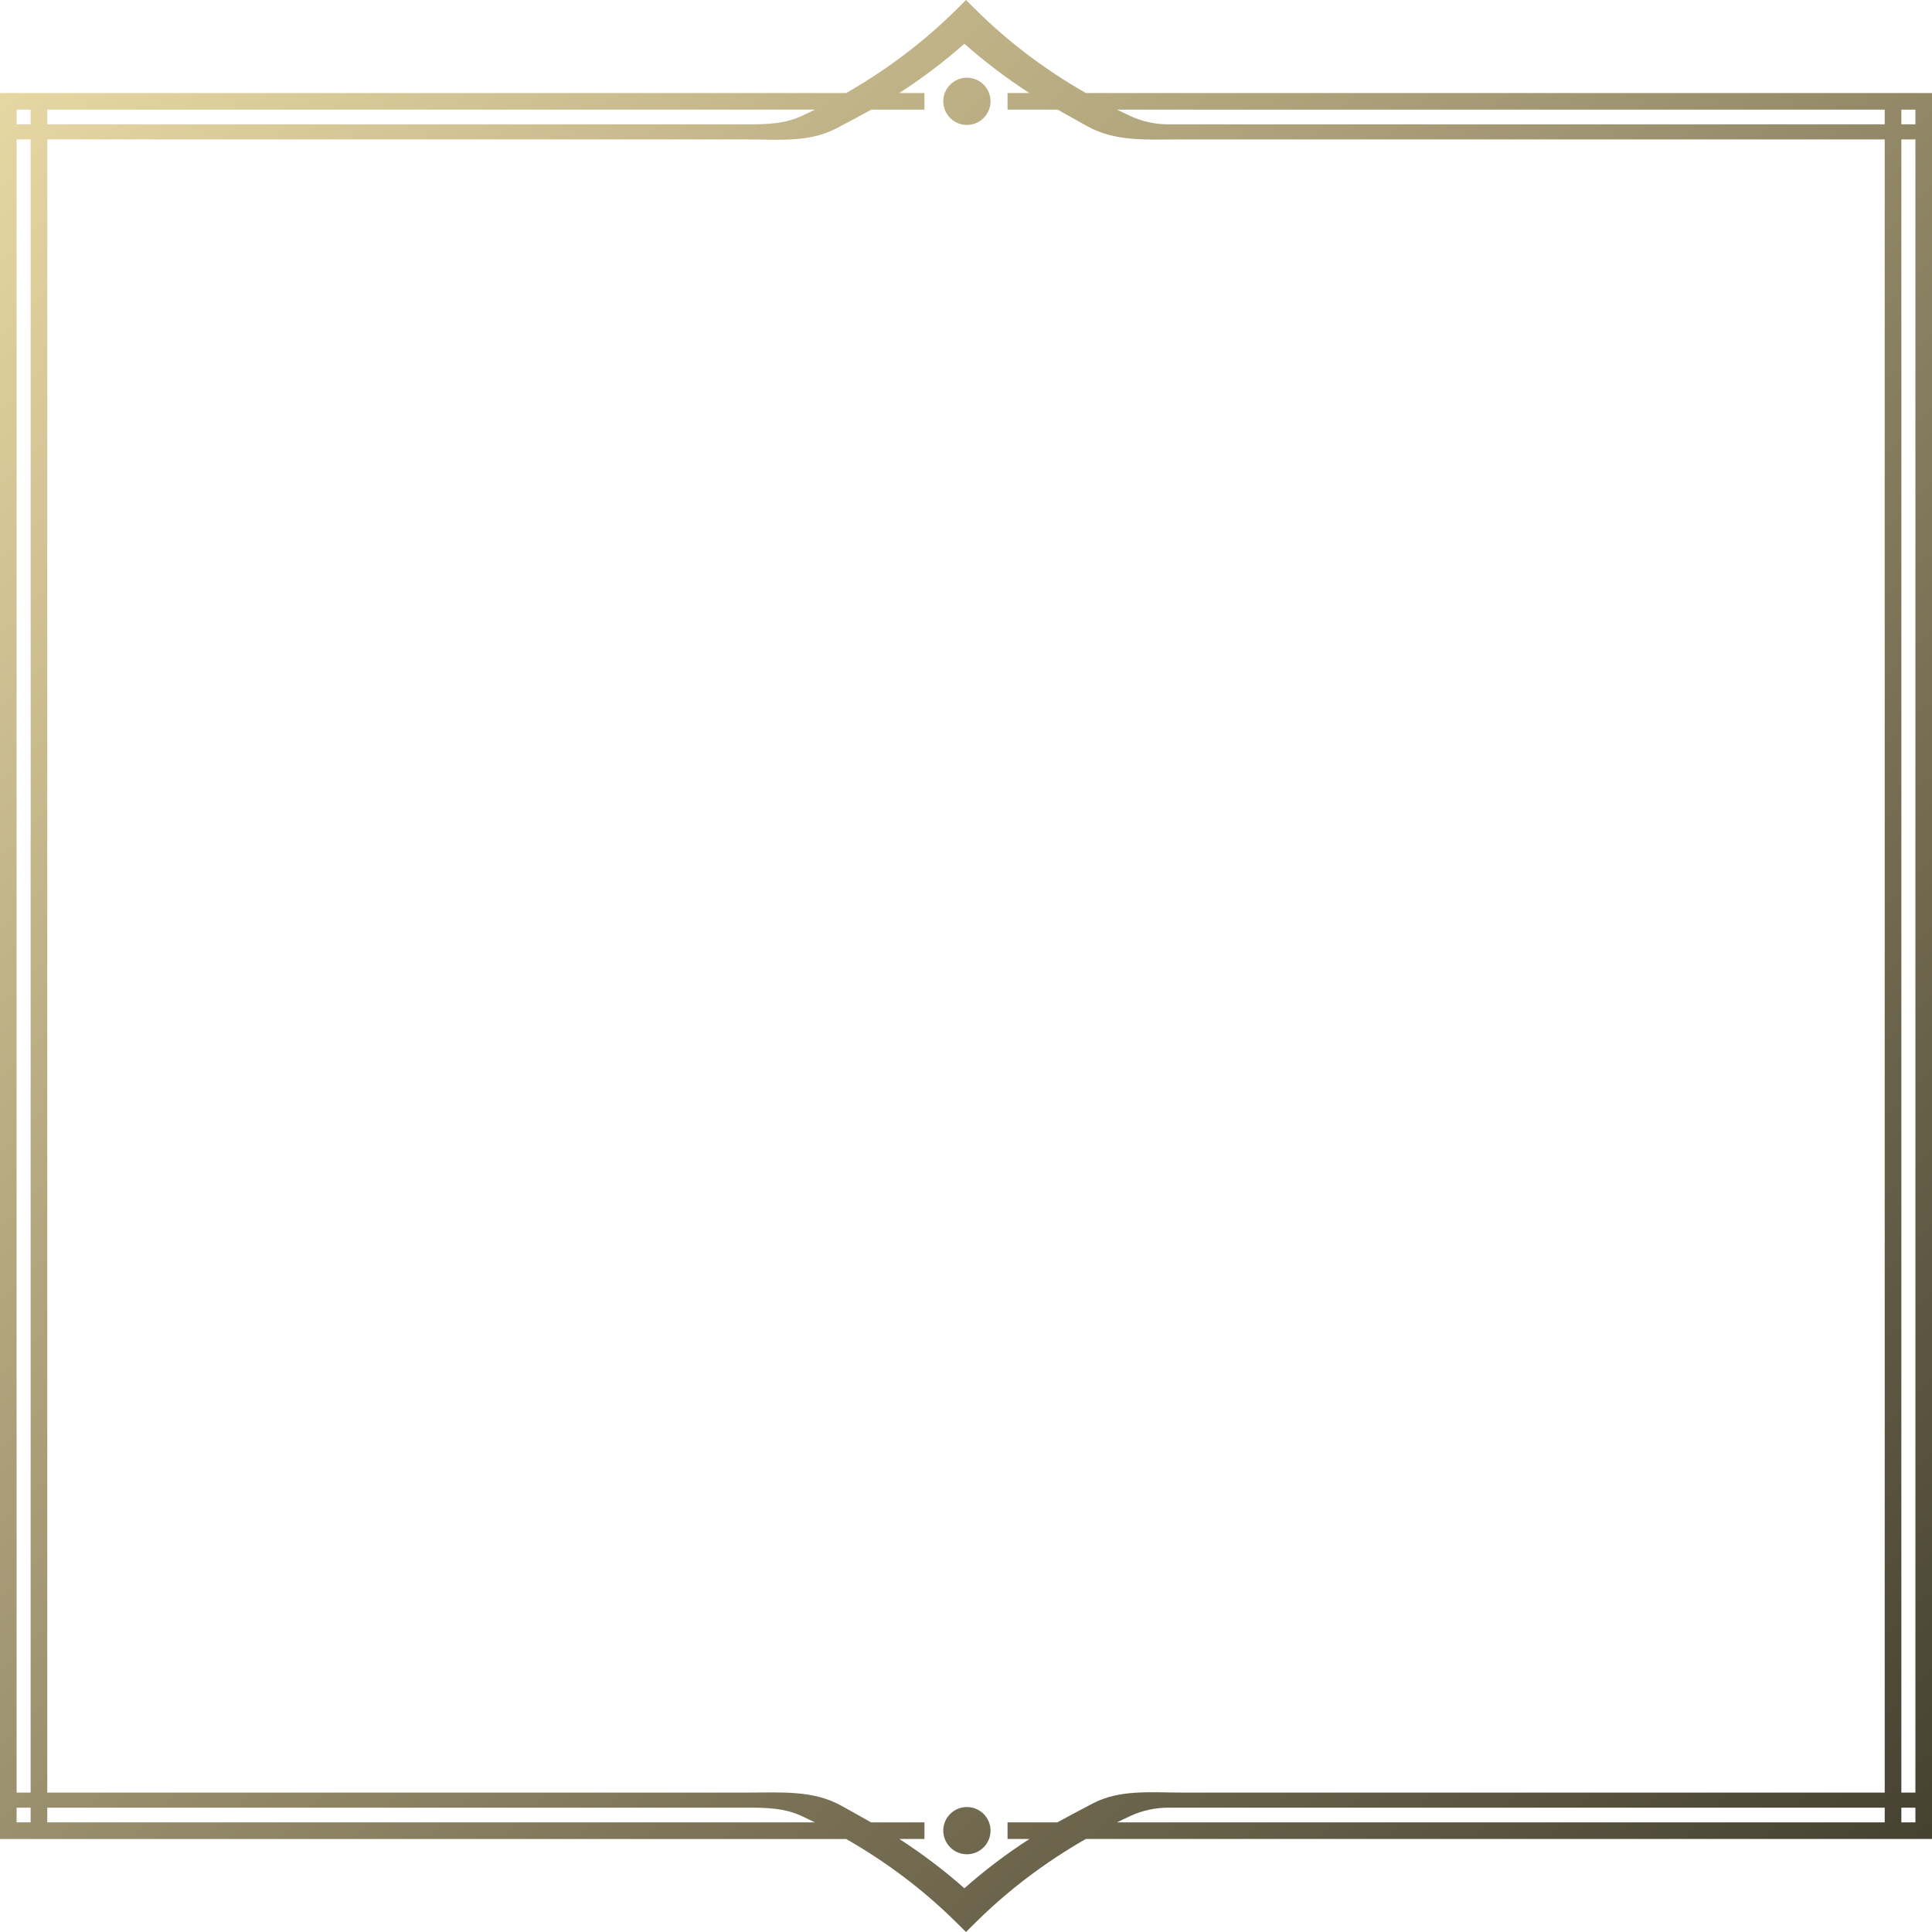
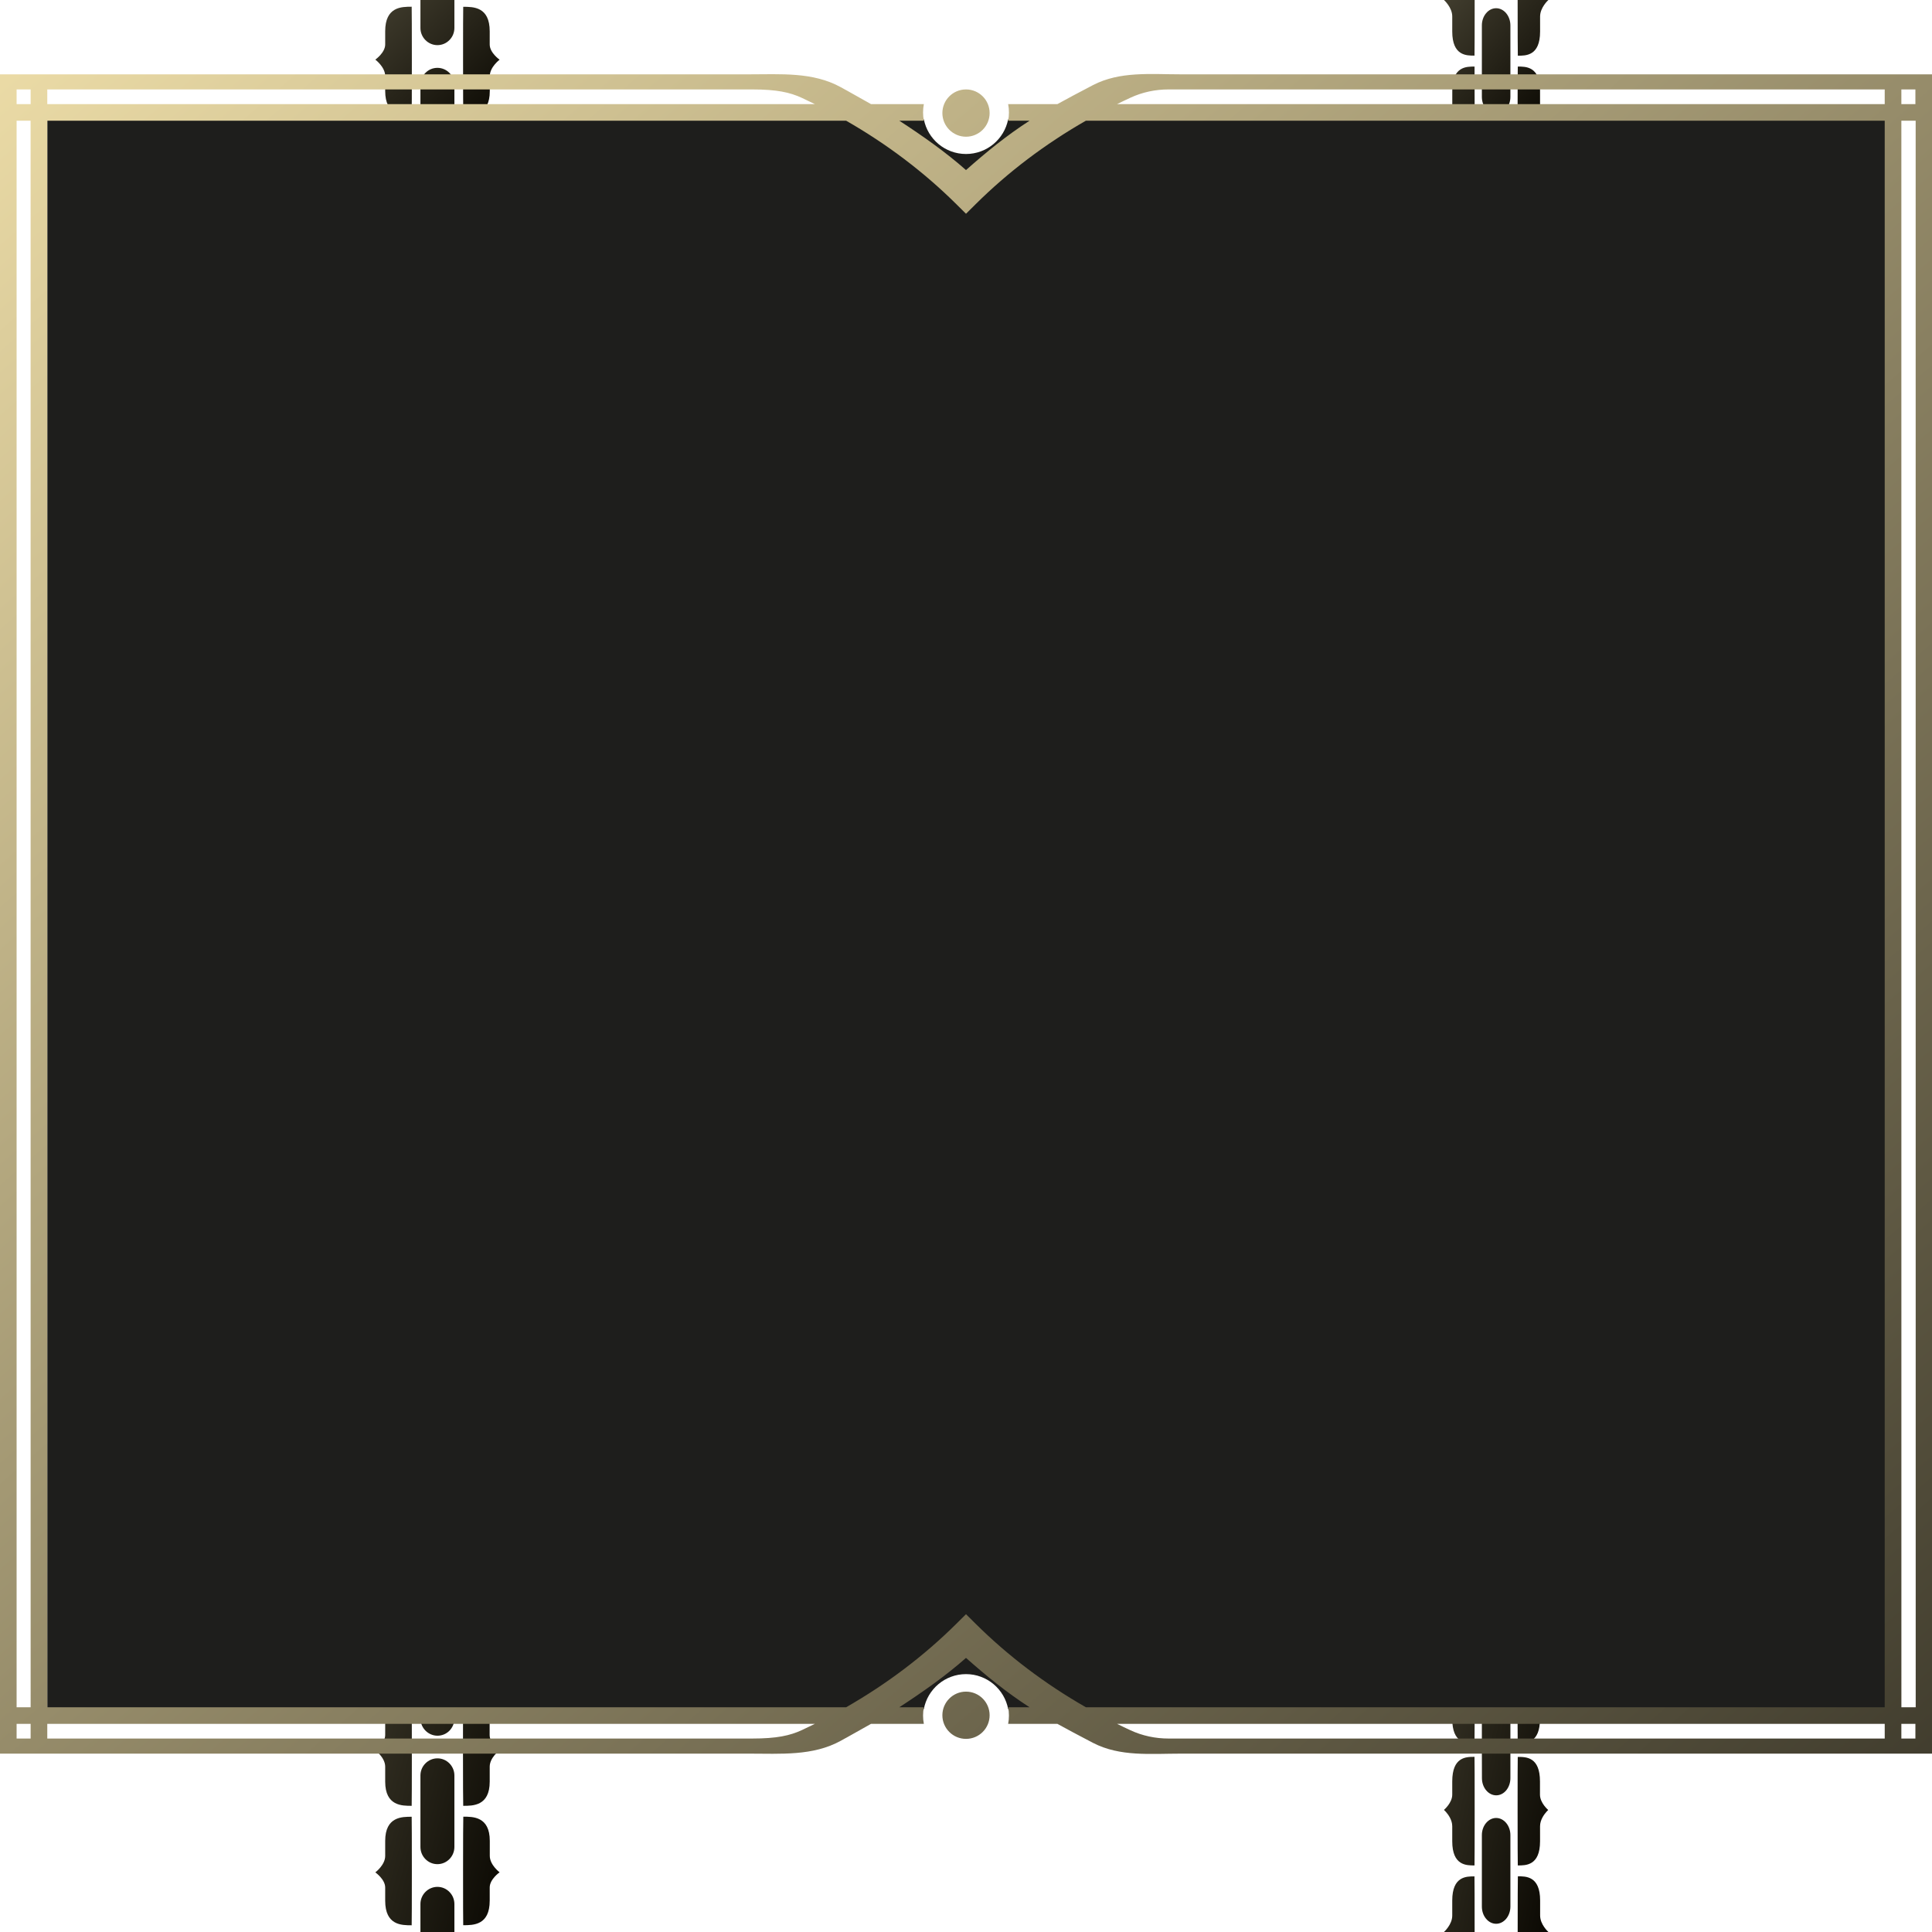
<svg xmlns="http://www.w3.org/2000/svg" viewBox="0 0 512 512">
  <defs>
+     <style>
+ 			.chain { fill: url(#chain-gradient) }
+ 			.fill { fill: #1E1E1C }
+ 			.frame { fill: url(#bg-gradient) }
+ 		</style>
    <linearGradient id="bg-gradient" x1="0" x2="1" y1="0" y2="1">
      <stop offset="0%" stop-color="rgb(235, 219, 166)" />
      <stop offset="100%" stop-color="rgb(65, 61, 46)" />
    </linearGradient>
+     <linearGradient id="chain-gradient" x1="0" x2="1" y1="0" y2="1">
+       <stop offset="0%" stop-color="rgb(65, 61, 46)" />
+       <stop offset="100%" stop-color="#0B0903" />
+     </linearGradient>
  </defs>
-   <path fill="url(#bg-gradient)" d="M256.24,478.88c-3.45,0-6.26,2.8-6.26,6.26c0,3.46,2.81,6.26,6.26,6.26c3.46,0,6.26-2.8,6.26-6.26  C262.5,481.68,259.7,478.88,256.24,478.88z M256.24,20.59c-3.45,0-6.26,2.8-6.26,6.26c0,3.46,2.81,6.26,6.26,6.26  c3.46,0,6.26-2.8,6.26-6.26C262.5,23.4,259.7,20.59,256.24,20.59z M287.77,24.66c-10.84-6.19-20.62-13.59-29.21-22.12L256,0  l-2.56,2.54c-8.58,8.51-18.36,15.91-29.2,22.12H0v462.69h224.24c10.84,6.2,20.62,13.6,29.2,22.12L256,512l2.56-2.54  c8.59-8.52,18.37-15.92,29.21-22.12H512V24.66H287.77z M12.53,29.06h203.42c-1.13,0.56-2.27,1.11-3.42,1.64  c-3.19,1.48-6.67,2.25-13.19,2.25H12.53V29.06z M4.4,29.06h3.72v3.89H4.4V29.06z M4.4,36.95h3.72v438.1H4.4V36.95z M8.12,482.94H4.4  v-3.89h3.72V482.94z M12.53,482.94v-3.89h186.81c6.52,0,10,0.77,13.19,2.25c1.15,0.53,2.29,1.08,3.42,1.64H12.53z M499.47,482.94  H296.04c1.17-0.58,2.35-1.15,3.55-1.7c3.15-1.46,6.6-2.19,10.07-2.19h189.81V482.94z M499.47,475.05h-186.4  c-8.19,0-16.24-0.86-23.41,2.85c-3.8,1.97-7.15,3.78-9.44,5.04h-13.21v4.4h5.83c-6.15,3.96-11.92,8.33-17.27,13.07  c-5.35-4.74-11.11-9.09-17.24-13.07h6.66v-4.4h-14.16c-1.93-1.1-4.23-2.39-6.64-3.73c-0.11-0.05-0.22-0.11-0.32-0.16h0.02  c-0.35-0.19-0.7-0.38-1.05-0.58c-7.42-4.09-15.87-3.42-24.48-3.42H12.53V36.95h185.54c8.19,0,16.24,0.86,23.41-2.85  c3.8-1.97,7.15-3.78,9.44-5.04h14.07v-4.4h-6.69c6.15-3.96,11.92-8.33,17.27-13.07c5.34,4.74,11.1,9.09,17.24,13.07h-5.8v4.4h13.29  c1.94,1.1,4.24,2.39,6.65,3.73c0.11,0.05,0.21,0.11,0.32,0.16h-0.02c0.35,0.19,0.69,0.38,1.04,0.58c7.43,4.09,15.88,3.42,24.48,3.42  h186.7V475.05z M499.47,32.95H309.66c-3.47,0-6.92-0.73-10.07-2.19c-1.2-0.55-2.38-1.12-3.55-1.7h203.43V32.95z M507.6,482.94h-3.72  v-3.89h3.72V482.94z M507.6,475.05h-3.72V36.95h3.72V475.05z M507.6,32.95h-3.72v-3.89h3.72V32.95z" />
+   <g transform-origin="center" transform="">
+     <path class="chain" d="M410.33,511.98c0,0-0.02,0.02-0.02,0.02h-8.11c0-7.31,0.02-14.76,0.05-14.76  c2.1,0,5.9-0.08,5.9,6.4v3.98C408.14,510.04,410.33,511.98,410.33,511.98z M384.86,503.66v3.98c0,2.42-2.2,4.36-2.2,4.36h8.13  c0-7.31-0.01-14.75-0.04-14.74C388.66,497.26,384.86,497.18,384.86,503.66z M396.49,481.78c-1.04,0-1.98,0.52-2.67,1.34  s-1.11,1.96-1.11,3.2v18.94c0,1.26,0.42,2.4,1.11,3.22c0.69,0.84,1.63,1.34,2.67,1.34c2.08,0,3.78-2.04,3.78-4.56v-18.94  C400.27,483.82,398.57,481.78,396.49,481.78z M408.11,475.62v-3.5c0-6.52-3.63-6.52-5.89-6.52c-0.03,0-0.04,7.3-0.04,14.54  c0,7.13,0.02,14.22,0.05,14.22c2.1,0,5.9,0.08,5.9-6.4v-3.98c0-1.69,1.07-3.13,1.7-3.84c0.27-0.3,0.46-0.48,0.46-0.48  S408.11,477.82,408.11,475.62z M390.76,465.58c-2.25,0-5.9,0-5.9,6.52v3.5c0,2.2-2.2,4.04-2.2,4.04s0.21,0.19,0.49,0.5  c0.64,0.72,1.71,2.16,1.71,3.84v3.98c0,6.48,3.8,6.4,5.9,6.4c0.03,0,0.04-7.08,0.04-14.22C390.8,472.89,390.79,465.58,390.76,465.58  z M408.12,391.5V388c0-2.13,2.05-3.89,2.18-4h-8.11c0,7.06,0.01,14,0.04,14C404.49,398,408.12,398,408.12,391.5z M400.26,392.4  c0-1.26-0.42-2.4-1.1-3.22c-0.7-0.84-1.64-1.34-2.68-1.34c-2.06,0-3.78,2.04-3.78,4.54v14.86c0,2.5,1.7,4.54,3.78,4.54  c1.04,0,1.98-0.52,2.66-1.34c0.72-0.82,1.14-1.96,1.14-3.2v-7.44h-0.02V392.4z M408.11,423.96v-3.98c0-2.4,2.17-4.32,2.17-4.32  s-2.18-1.84-2.18-4.04v-3.5c0-6.52-3.63-6.52-5.9-6.52c-0.05,0-0.05,28.76,0.02,28.76C404.31,430.36,408.11,430.44,408.11,423.96z   M396.49,417.78c-1.04,0-1.98,0.52-2.67,1.34s-1.11,1.98-1.11,3.22v18.92c0,1.26,0.42,2.4,1.11,3.22c0.69,0.84,1.63,1.34,2.67,1.34  c2.07,0,3.78-2.04,3.78-4.58v-18.92C400.27,419.82,398.57,417.78,396.49,417.78z M408.13,443.62v-3.96c0-6.5-3.8-6.42-5.9-6.42  c-0.07,0-0.07,28.76-0.02,28.76c2.27,0,5.9,0,5.9-6.5V452c0-2.2,2.2-4.02,2.2-4.02S408.13,446.04,408.13,443.62z M384.86,439.68  v3.96c0,2.42-2.2,4.36-2.2,4.36s2.2,1.82,2.2,4.02v3.5c0,6.5,3.63,6.5,5.9,6.5c0.05,0,0.05-28.78,0-28.76  C388.66,433.26,384.86,433.2,384.86,439.68z M384.85,419.98v3.98c0,6.48,3.8,6.4,5.9,6.4c0.07,0,0.07-28.78,0-28.78  c-2.25,0-5.9,0-5.9,6.52v3.5c0,2.2-2.2,4.04-2.2,4.04S384.85,417.58,384.85,419.98z M396.49,451.82c-2.08,0-3.78,2.04-3.78,4.56  v7.42l0.02,7.44c0,2.5,1.71,4.54,3.78,4.54c1.04,0,1.98-0.5,2.67-1.34c0.67-0.82,1.09-1.96,1.09-3.2v-7.44v-7.42  c0-1.26-0.42-2.4-1.11-3.22S397.53,451.82,396.49,451.82z M384.86,388.02v3.5c0,6.5,3.63,6.5,5.9,6.5c0.02,0,0.04-6.95,0.04-14.02  h-8.13C382.66,384,384.86,385.82,384.86,388.02z" />
+     <path class="chain" d="M132.4,496.18c0,0-2.62,1.82-2.62,4.02v3.5c0,6.5-4.32,6.5-7.02,6.5  c-0.06,0-0.06-28.76,0.02-28.76c2.5,0,7.02-0.08,7.02,6.4v3.98C129.8,494.24,132.4,496.18,132.4,496.18z M102.08,487.86v3.98  c0,2.42-2.62,4.36-2.62,4.36s2.62,1.82,2.62,4.02v3.5c0,6.5,4.32,6.5,7.02,6.5c0.06,0,0.06-28.78,0-28.76  C106.6,481.46,102.08,481.38,102.08,487.86z M115.92,500.04c-2.46,0-4.5,2.04-4.5,4.54V512h9v-7.4c0-1.26-0.5-2.4-1.32-3.22  C118.28,500.54,117.16,500.04,115.92,500.04z M102.06,404.18v3.98c0,6.48,4.52,6.4,7.02,6.4c0.08,0,0.08-28.78,0-28.78  c-2.68,0-7.02,0-7.02,6.52v3.5c0,2.2-2.62,4.04-2.62,4.04S102.06,401.78,102.06,404.18z M102.08,456.3v3.5  c0,2.2-2.62,4.04-2.62,4.04s2.62,1.94,2.62,4.34v3.98c0,6.48,4.52,6.4,7.02,6.4c0.06,0,0.06-28.78,0-28.78  C106.42,449.78,102.08,449.78,102.08,456.3z M115.92,465.98c-1.24,0-2.36,0.52-3.18,1.34c-0.82,0.82-1.32,1.96-1.32,3.2v18.94  c0,1.26,0.5,2.4,1.32,3.22c0.82,0.84,1.94,1.34,3.18,1.34c2.48,0,4.5-2.04,4.5-4.56v-18.94  C120.42,468.02,118.4,465.98,115.92,465.98z M111.4,391.44c0,2.5,2.02,4.54,4.5,4.54c1.24,0,2.36-0.52,3.18-1.34  c0.84-0.82,1.34-1.96,1.34-3.2V384h-9.02V391.44z M129.76,408.16v-3.98c0-2.4,2.58-4.32,2.58-4.32s-2.6-1.84-2.6-4.04v-3.5  c0-6.52-4.32-6.52-7.02-6.52c-0.06,0-0.06,28.76,0.02,28.76C125.24,414.56,129.76,414.64,129.76,408.16z M129.76,459.82v-3.5  c0-6.52-4.32-6.52-7.02-6.52c-0.06,0-0.06,28.76,0.02,28.76c2.5,0,7.02,0.08,7.02-6.4v-3.98c0-2.4,2.58-4.32,2.58-4.32  S129.76,462.02,129.76,459.82z M129.78,427.82v-3.96c0-6.5-4.52-6.42-7.02-6.42c-0.08,0-0.08,28.76-0.02,28.76  c2.7,0,7.02,0,7.02-6.5v-3.5c0-2.2,2.62-4.02,2.62-4.02S129.78,430.24,129.78,427.82z M115.92,401.98c-1.24,0-2.36,0.52-3.18,1.34  c-0.82,0.82-1.32,1.98-1.32,3.22v18.92c0,1.26,0.5,2.4,1.32,3.22c0.82,0.84,1.94,1.34,3.18,1.34c2.46,0,4.5-2.04,4.5-4.58v-18.92  C120.42,404.02,118.4,401.98,115.92,401.98z M115.92,436.02c-2.48,0-4.5,2.04-4.5,4.56V448l0.02,7.44c0,2.5,2.04,4.54,4.5,4.54  c1.24,0,2.36-0.5,3.18-1.34c0.8-0.82,1.3-1.96,1.3-3.2V448v-7.42c0-1.26-0.5-2.4-1.32-3.22S117.16,436.02,115.92,436.02z   M102.08,423.88v3.96c0,2.42-2.62,4.36-2.62,4.36s2.62,1.82,2.62,4.02v3.5c0,6.5,4.32,6.5,7.02,6.5c0.06,0,0.06-28.78,0-28.76  C106.6,417.46,102.08,417.4,102.08,423.88z" />
+     <path class="chain" d="M390.8,31.63h-7.45c0.65-0.78,1.52-2.1,1.52-3.61v-3.98c0-6.48,3.8-6.4,5.9-6.4    C390.78,17.64,390.8,24.57,390.8,31.63z M384.86,4.36v3.98c0,6.48,3.8,6.4,5.9,6.4c0.03,0.01,0.04-7.43,0.04-14.74h-8.13    C382.66,0,384.86,1.94,384.86,4.36z M408.13,28.02v-3.98c0-6.48-3.8-6.4-5.9-6.4c-0.03,0-0.05,6.93-0.05,13.99h7.45    C408.99,30.86,408.13,29.54,408.13,28.02z M396.49,30.22c2.08,0,3.78-2.04,3.78-4.54V6.74c0-2.52-1.7-4.56-3.78-4.56    c-1.04,0-1.98,0.5-2.67,1.34c-0.69,0.82-1.11,1.96-1.11,3.22v18.94c0,1.24,0.42,2.38,1.11,3.2S395.45,30.22,396.49,30.22z     M408.14,8.36V4.38c0-2.42,2.18-4.36,2.18-4.36S410.31,0,410.3,0h-8.11c0,7.31,0.02,14.76,0.05,14.76    C404.35,14.76,408.14,14.84,408.14,8.36z" />
+     <path class="chain" d="M120.42,31.63h-9v-9.09c0-1.26,0.5-2.4,1.32-3.22c0.82-0.84,1.94-1.34,3.18-1.34    c2.48,0,4.5,2.04,4.5,4.56V31.63z M102.08,20.16v3.98c0,6.48,4.52,6.4,7.02,6.4c0.06,0.02,0.06-28.76,0-28.76    c-2.7,0-7.02,0-7.02,6.5v3.5c0,2.2-2.62,4.02-2.62,4.02S102.08,17.74,102.08,20.16z M115.92,11.96c1.24,0,2.36-0.5,3.18-1.34    c0.82-0.82,1.32-1.96,1.32-3.22V0h-9v7.42C111.42,9.92,113.46,11.96,115.92,11.96z M129.8,24.16v-3.98c0-2.42,2.6-4.36,2.6-4.36    s-2.62-1.82-2.62-4.02V8.3c0-6.5-4.32-6.5-7.02-6.5c-0.06,0-0.06,28.76,0.02,28.76C125.28,30.56,129.8,30.64,129.8,24.16z" />
+     <path class="fill" d="M267.17,31.63c-1.03,5.23-5.63,9.18-11.17,9.18s-10.14-3.95-11.17-9.18H12.53v421.32h232.29  c0.98-5.29,5.61-9.29,11.18-9.29s10.2,4.01,11.18,9.29h232.7V31.63H267.17z" />
+     <path class="frame" d="M256,23.7c-3.45,0-6.26,2.8-6.26,6.26s2.81,6.27,6.26,6.27c3.46,0,6.26-2.81,6.26-6.27S259.46,23.7,256,23.7z   M256,448.3c-3.45,0-6.26,2.8-6.26,6.26s2.81,6.26,6.26,6.26c3.46,0,6.26-2.8,6.26-6.26S259.46,448.3,256,448.3z M512.08,31.96H512  V19.7H313.07c-8.19,0-16.24-0.86-23.41,2.85c-3.8,1.97-7.15,3.78-9.44,5.04h-13.05c0.14,0.72,0.21,1.45,0.21,2.2  c0,0.76-0.07,1.49-0.21,2.2h5.67c-6.15,3.97-11.49,8.34-16.84,13.08c-5.35-4.74-11.54-9.09-17.67-13.08h6.5  c-0.14-0.71-0.21-1.44-0.21-2.2c0-0.75,0.07-1.48,0.21-2.2h-14c-1.93-1.1-4.23-2.39-6.64-3.73c-0.11-0.05-0.22-0.11-0.32-0.16h0.02  c-0.35-0.19-0.7-0.38-1.05-0.58c-7.42-4.09-15.87-3.42-24.48-3.42H0v12.26h-0.01L0,452.44v12.29h198.36  c8.61,0,17.06,0.67,24.48-3.42c0.35-0.2,0.7-0.39,1.05-0.58h-0.02c0.1-0.05,0.21-0.11,0.32-0.16c2.41-1.34,4.71-2.63,6.64-3.73h14  c-0.14-0.72-0.21-1.45-0.21-2.2c0-0.76,0.07-1.49,0.21-2.2h-6.5c6.13-3.99,12.32-8.34,17.67-13.08c5.35,4.74,10.69,9.11,16.84,13.08  h-5.67c0.14,0.71,0.21,1.44,0.21,2.2c0,0.75-0.07,1.48-0.21,2.2h13.05c2.29,1.26,5.64,3.07,9.44,5.04  c7.17,3.71,15.22,2.85,23.41,2.85H512v-12.18h0.09L512.08,31.96z M503.88,23.7h3.72v3.89h-3.72V23.7z M12.53,23.7h186.81  c6.52,0,10,0.77,13.19,2.25c1.15,0.53,2.29,1.08,3.42,1.64H12.53V23.7z M8.12,460.73H4.4v-3.89h3.72V460.73z M4.4,452.44V31.99h3.71  l0.01,420.45H4.4z M8.12,27.59H4.4V23.7h3.72V27.59z M212.53,458.48c-3.19,1.48-6.67,2.25-13.19,2.25H12.53v-3.89h203.42  C214.82,457.4,213.68,457.95,212.53,458.48z M499.47,460.73H309.66c-3.47,0-6.92-0.73-10.07-2.19c-1.2-0.55-2.38-1.12-3.55-1.7  h203.43V460.73z M499.47,452.44h-211.7c-10.84-6.2-20.62-13.6-29.21-22.12l-2.56-2.54l-2.56,2.54c-8.58,8.51-18.36,15.91-29.2,22.12  H12.53V31.99h211.71c10.84,6.21,20.62,13.61,29.2,22.12l2.56,2.54l2.56-2.54c8.59-8.52,18.37-15.92,29.21-22.12h211.7V452.44z   M499.47,27.59H296.04c1.17-0.58,2.35-1.15,3.55-1.7c3.15-1.46,6.6-2.19,10.07-2.19h189.81V27.59z M507.6,460.73h-3.72v-3.89h3.72  V460.73z M503.89,452.44l-0.01-420.45h3.79l0.01,420.45H503.89z" />
+   </g>
</svg>
